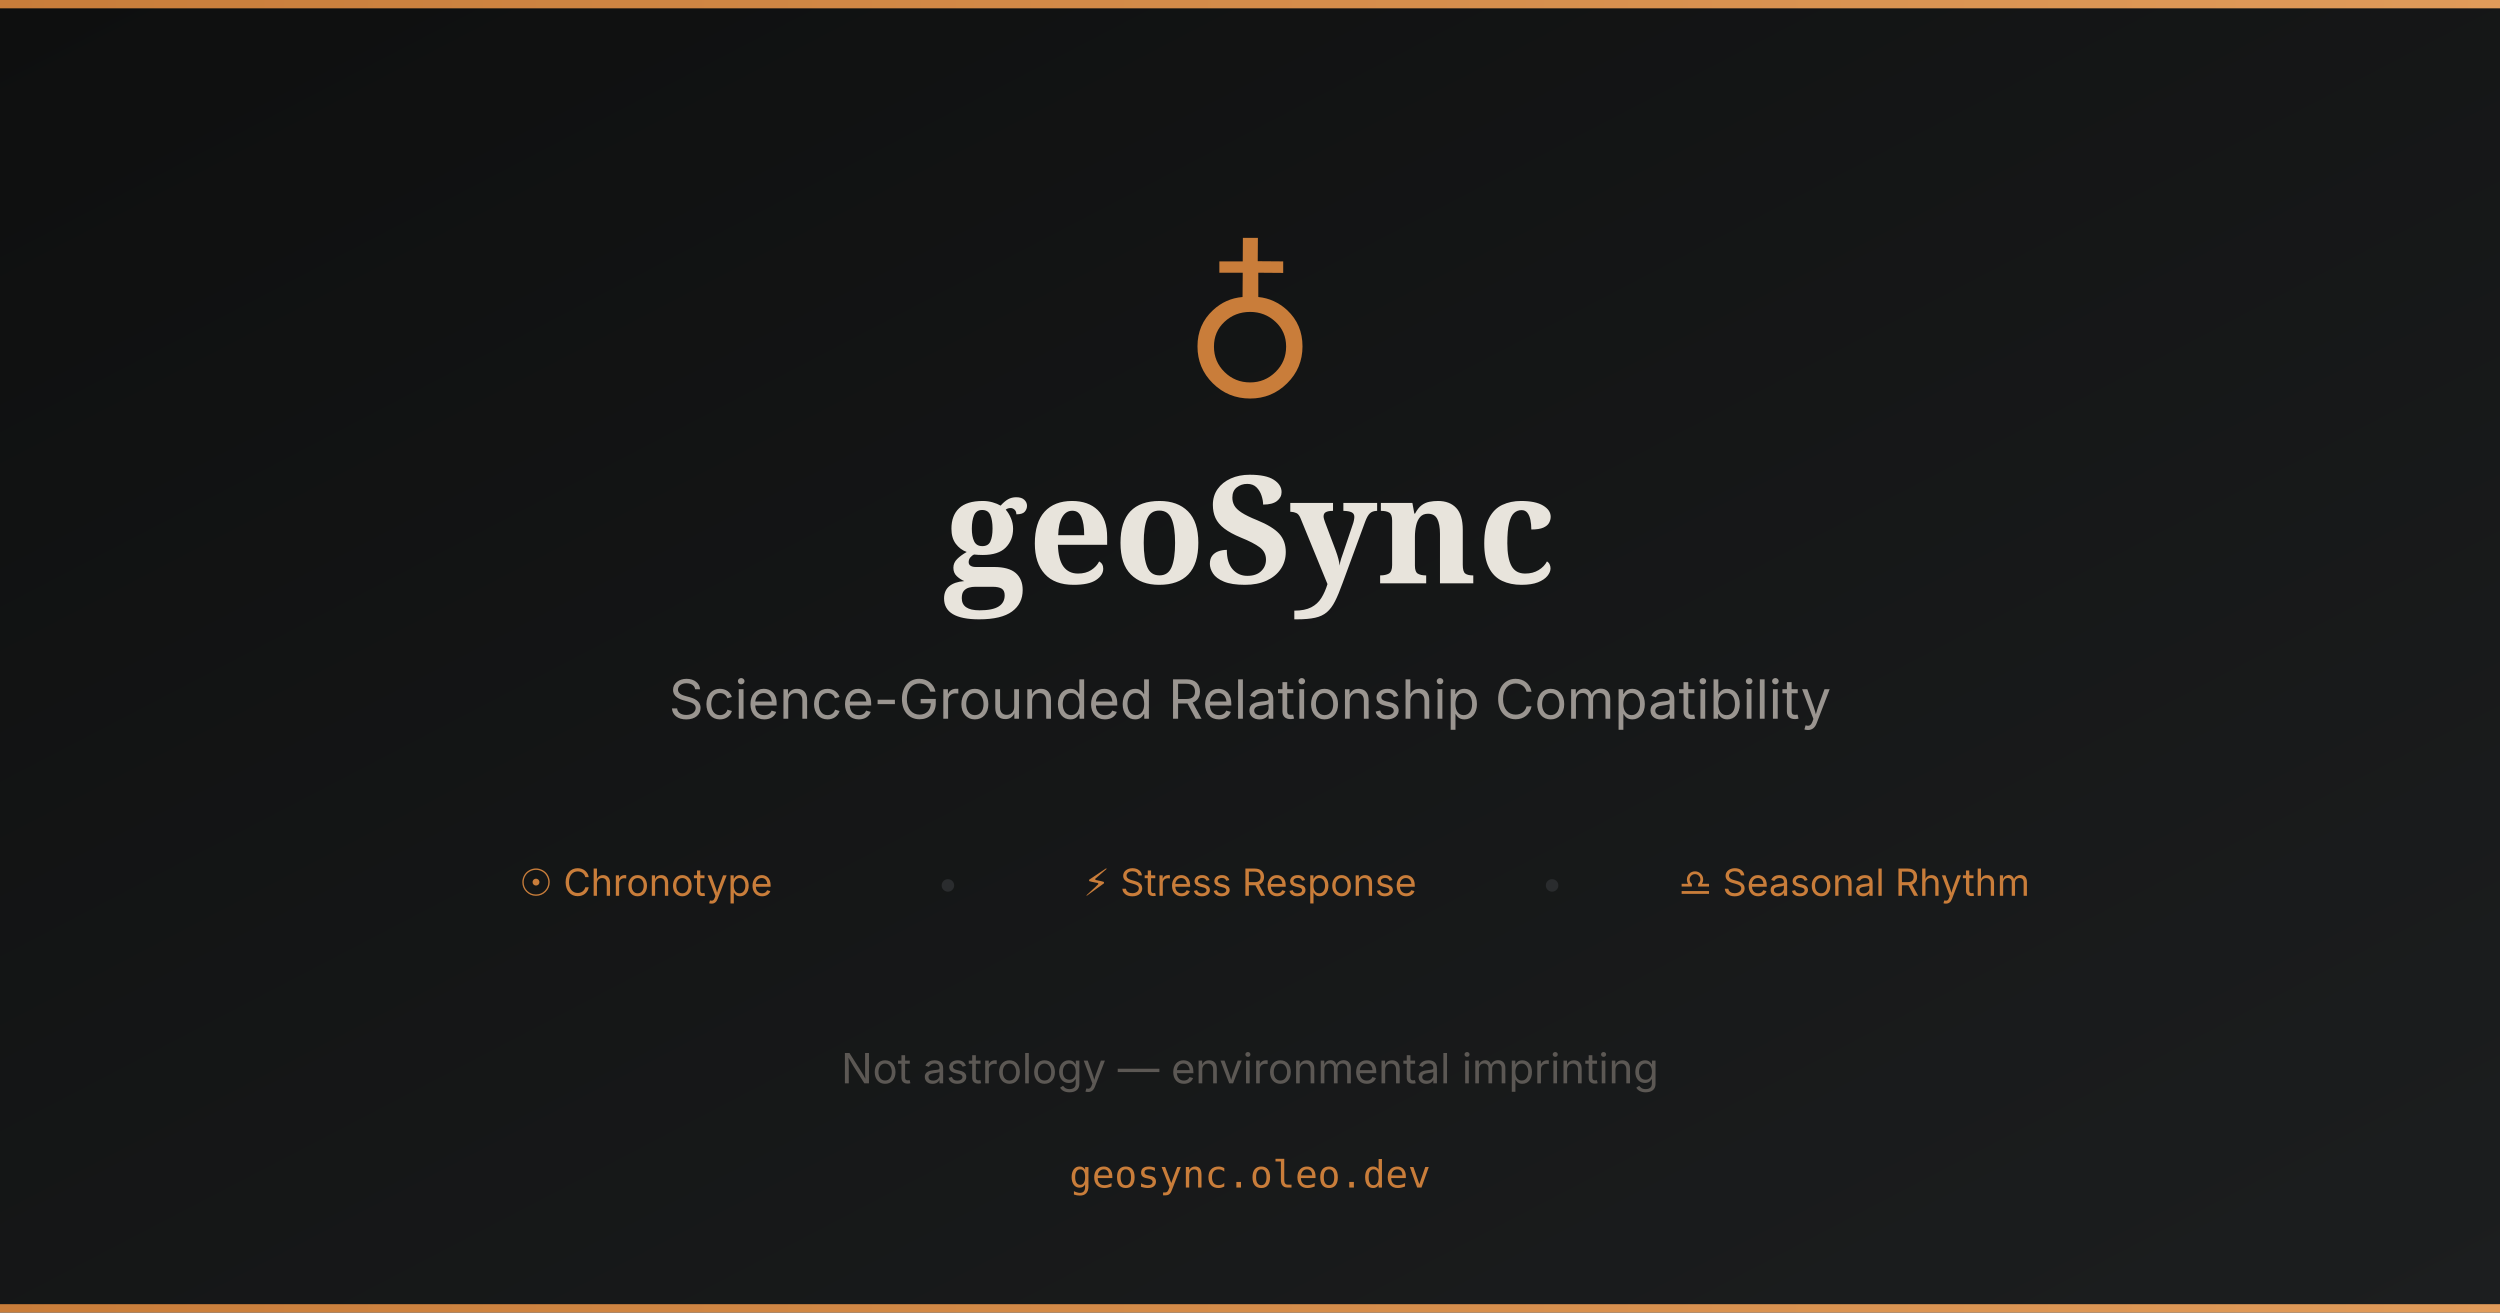
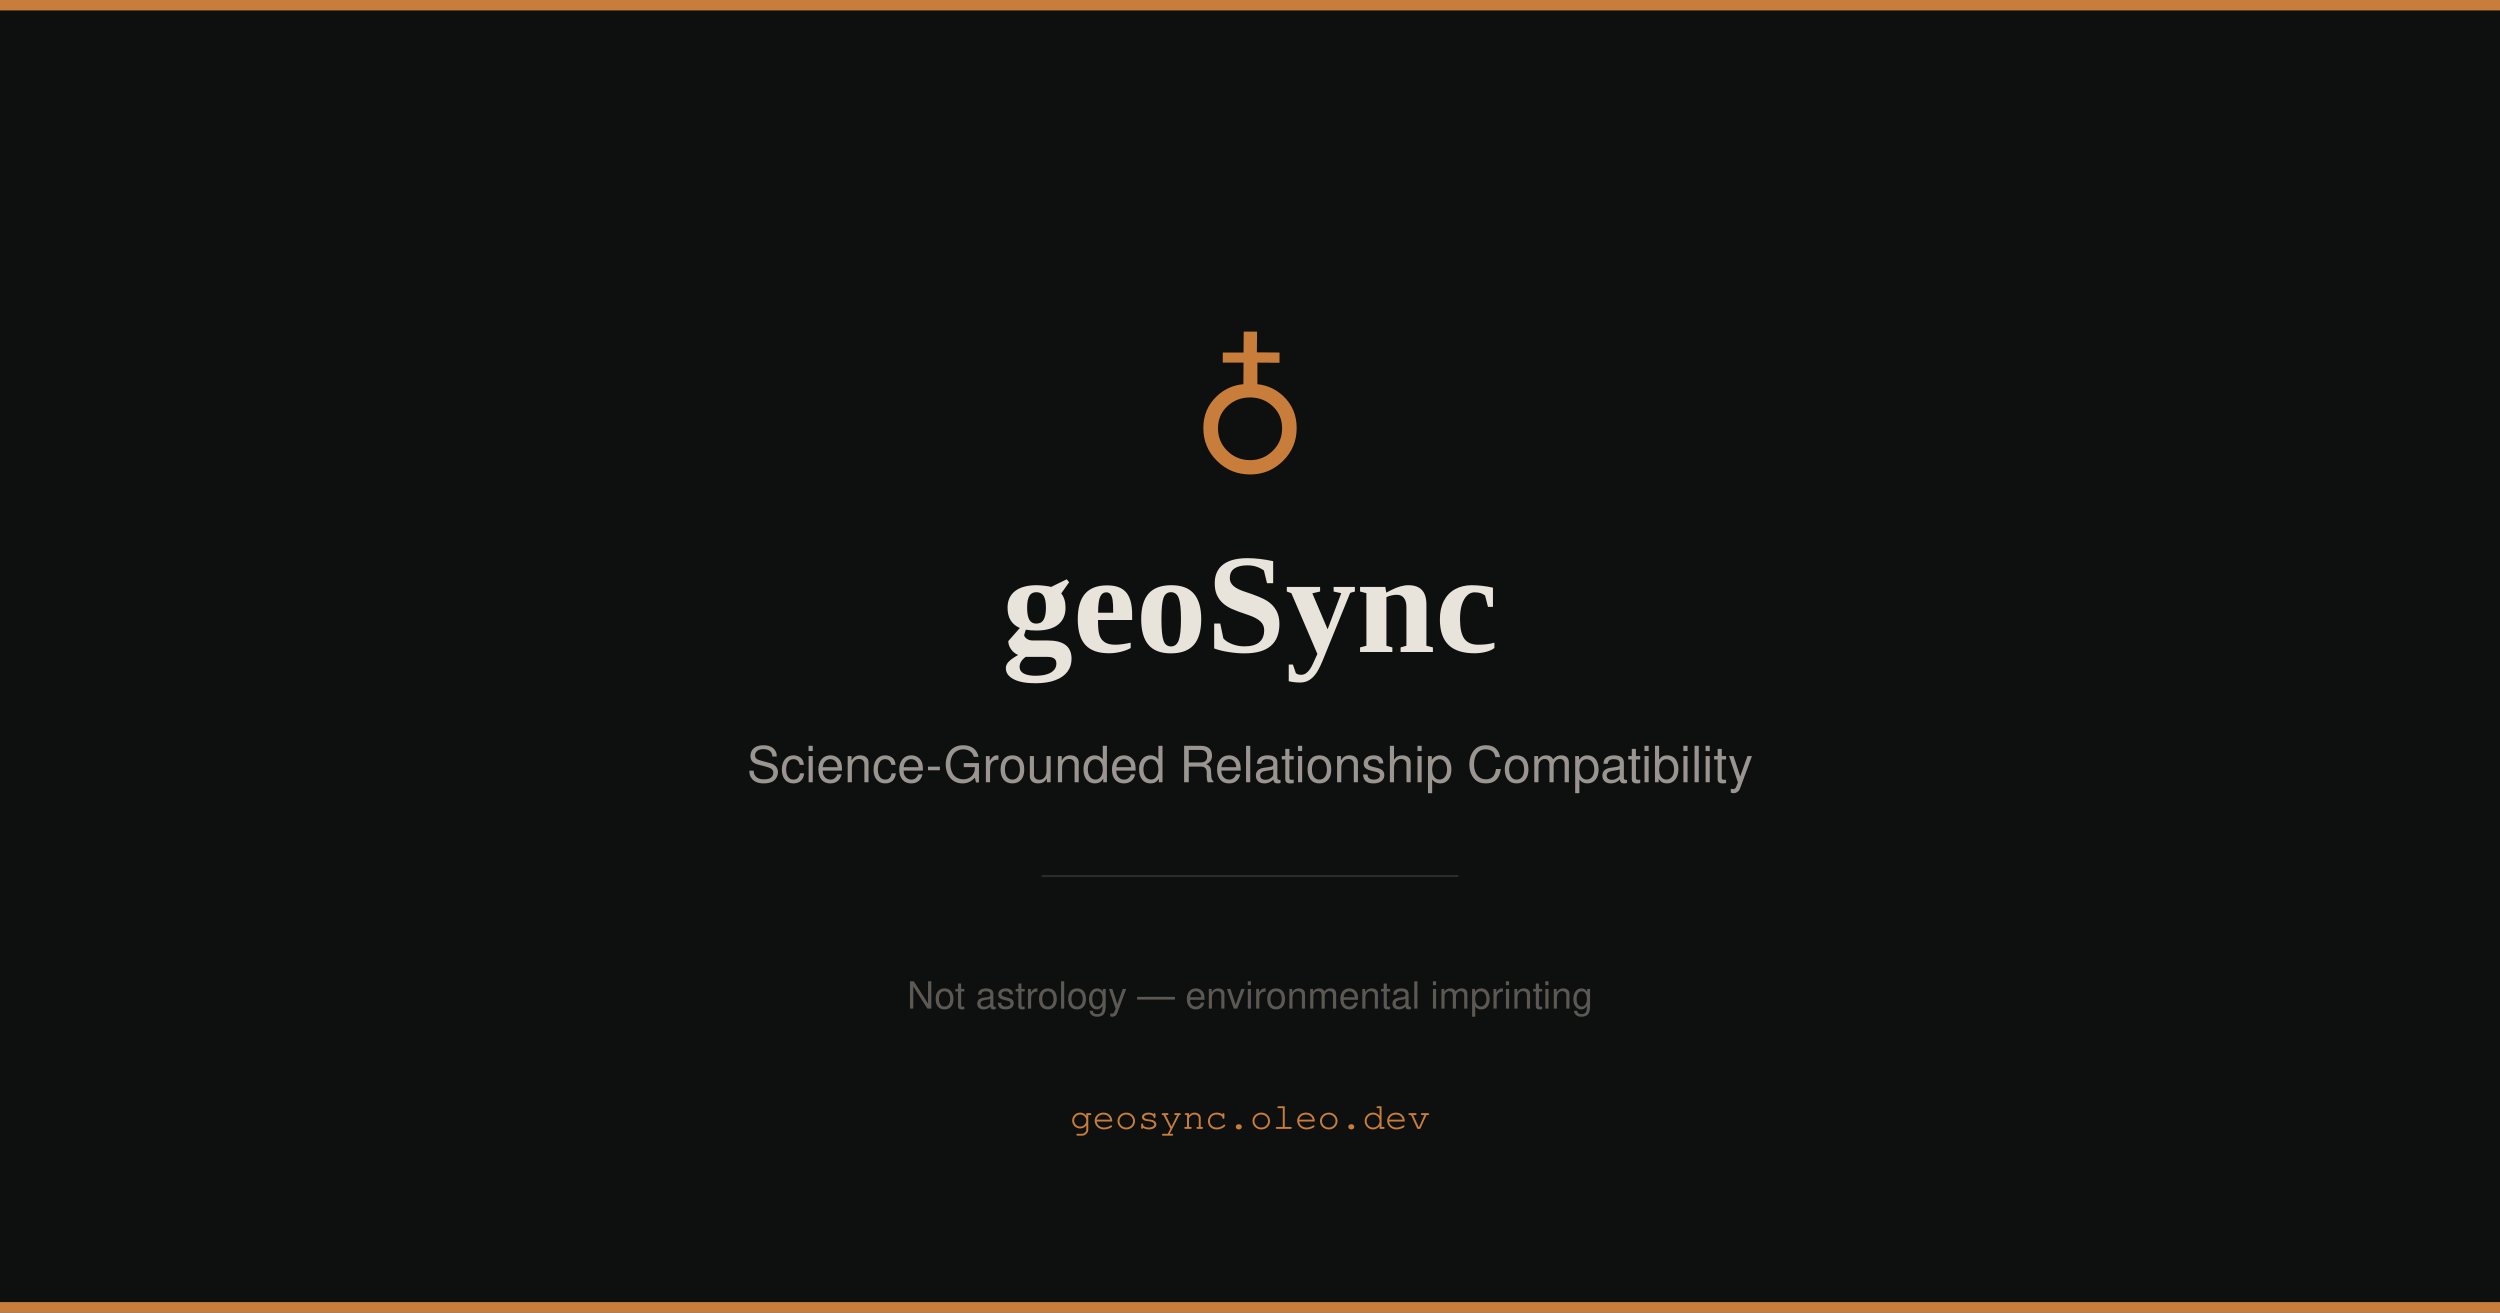
<svg xmlns="http://www.w3.org/2000/svg" width="1200" height="630" viewBox="0 0 1200 630">
-   <defs>
-     <linearGradient id="bg" x1="0%" y1="0%" x2="100%" y2="100%">
-       <stop offset="0%" style="stop-color:#0e0f0f" />
-       <stop offset="100%" style="stop-color:#1c1e1f" />
-     </linearGradient>
-     <linearGradient id="accent" x1="0%" y1="0%" x2="100%" y2="0%">
-       <stop offset="0%" style="stop-color:#c97d3a" />
-       <stop offset="100%" style="stop-color:#e09b5a" />
-     </linearGradient>
-   </defs>
-   <rect width="1200" height="630" fill="url(#bg)" />
-   <rect x="0" y="0" width="1200" height="4" fill="url(#accent)" />
-   <text x="600" y="180" text-anchor="middle" font-size="90" fill="#c97d3a" font-family="serif">♁</text>
-   <text x="600" y="280" text-anchor="middle" font-size="72" fill="#e8e4dc" font-family="Georgia, serif" font-weight="600">geoSync</text>
-   <text x="600" y="345" text-anchor="middle" font-size="26" fill="#9a9590" font-family="Inter, Helvetica, sans-serif">Science-Grounded Relationship Compatibility</text>
-   <text x="310" y="430" text-anchor="middle" font-size="18" fill="#c97d3a" font-family="Inter, sans-serif">☉ Chronotype</text>
-   <text x="600" y="430" text-anchor="middle" font-size="18" fill="#c97d3a" font-family="Inter, sans-serif">⚡ Stress Response</text>
-   <text x="890" y="430" text-anchor="middle" font-size="18" fill="#c97d3a" font-family="Inter, sans-serif">♎ Seasonal Rhythm</text>
-   <circle cx="455" cy="425" r="3" fill="#2a2c2e" />
-   <circle cx="745" cy="425" r="3" fill="#2a2c2e" />
-   <text x="600" y="520" text-anchor="middle" font-size="20" fill="#5c5854" font-family="Inter, sans-serif">Not astrology — environmental imprinting</text>
-   <text x="600" y="570" text-anchor="middle" font-size="18" fill="#c97d3a" font-family="monospace">geosync.oleo.dev</text>
-   <rect x="0" y="626" width="1200" height="4" fill="url(#accent)" />
+   <rect width="1200" height="630" fill="#0e0f0f" />
+   <rect x="0" y="0" width="1200" height="5" fill="#c97d3a" />
+   <text x="600" y="190" text-anchor="middle" dominant-baseline="central" font-size="80" fill="#c97d3a" font-family="serif">♁</text>
+   <text x="600" y="290" text-anchor="middle" dominant-baseline="central" font-size="68" fill="#e8e4dc" font-family="Georgia, 'Times New Roman', serif" font-weight="bold">geoSync</text>
+   <text x="600" y="370" text-anchor="middle" dominant-baseline="central" font-size="24" fill="#9a9590" font-family="Helvetica, Arial, sans-serif">Science-Grounded Relationship Compatibility</text>
+   <rect x="500" y="420" width="200" height="1" fill="#2a2c2e" />
+   <text x="600" y="480" text-anchor="middle" dominant-baseline="central" font-size="18" fill="#5c5854" font-family="Helvetica, Arial, sans-serif">Not astrology — environmental imprinting</text>
+   <text x="600" y="540" text-anchor="middle" dominant-baseline="central" font-size="18" fill="#c97d3a" font-family="Courier, monospace">geosync.oleo.dev</text>
+   <rect x="0" y="625" width="1200" height="5" fill="#c97d3a" />
</svg>
